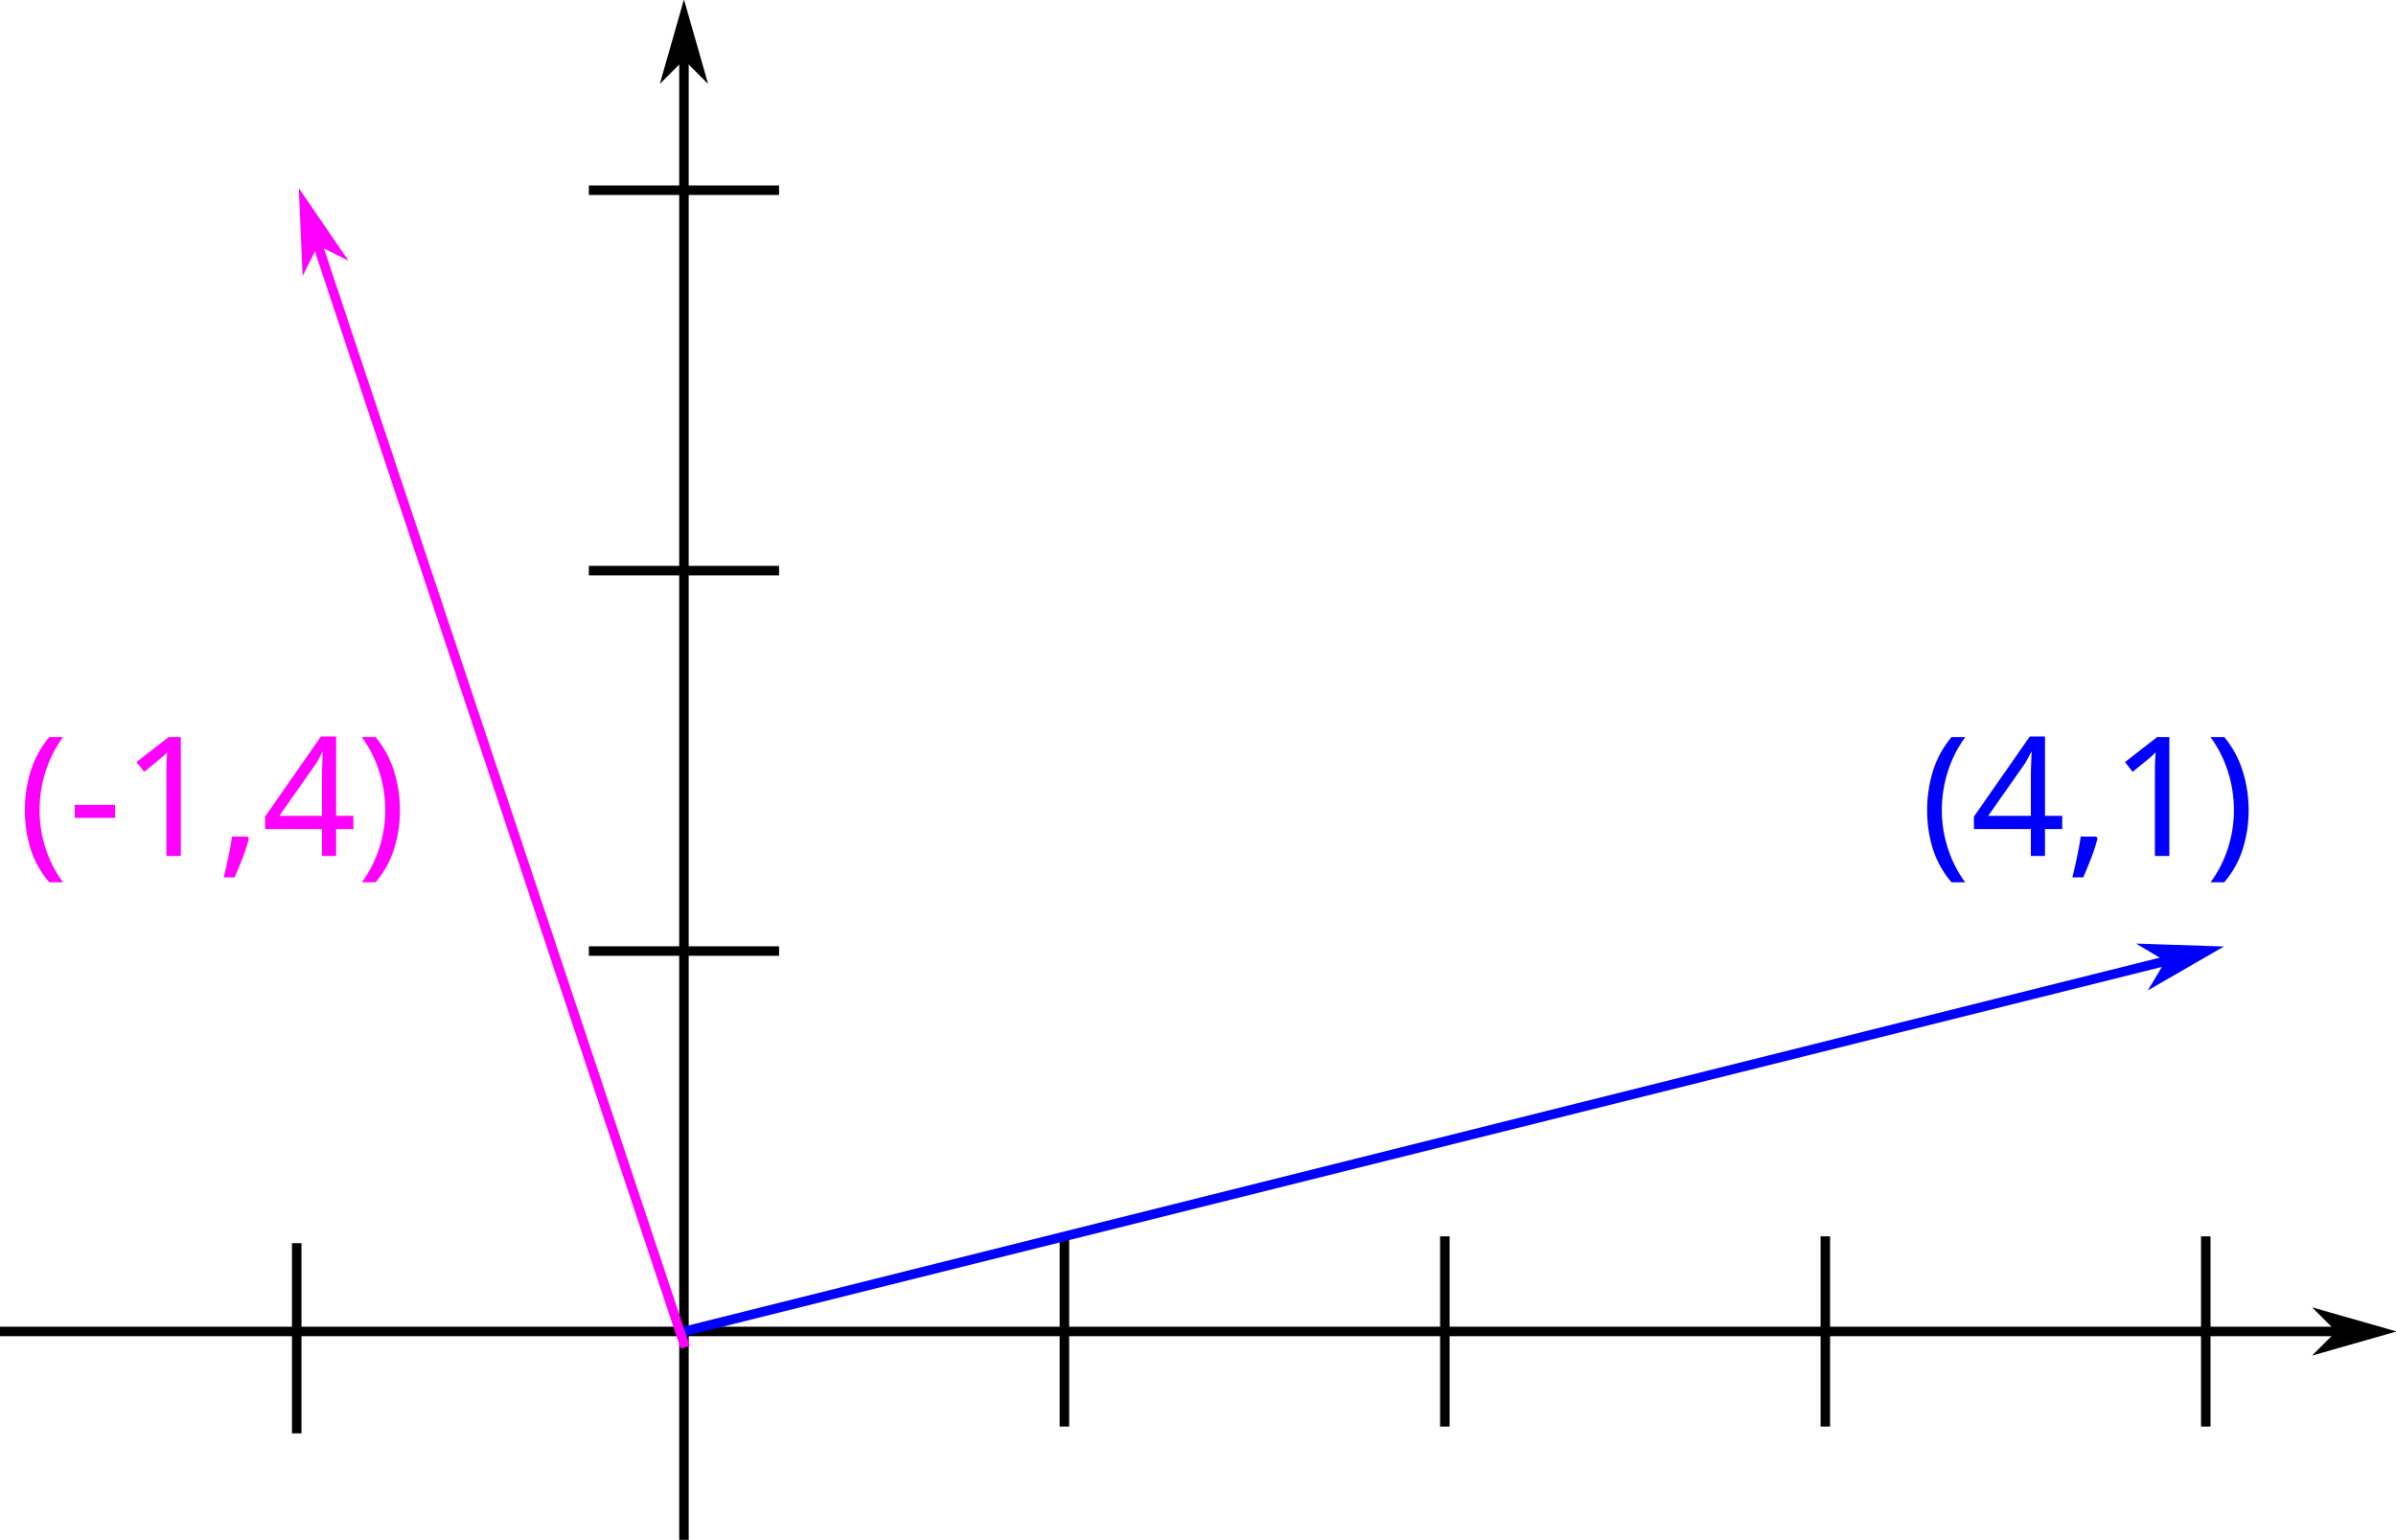
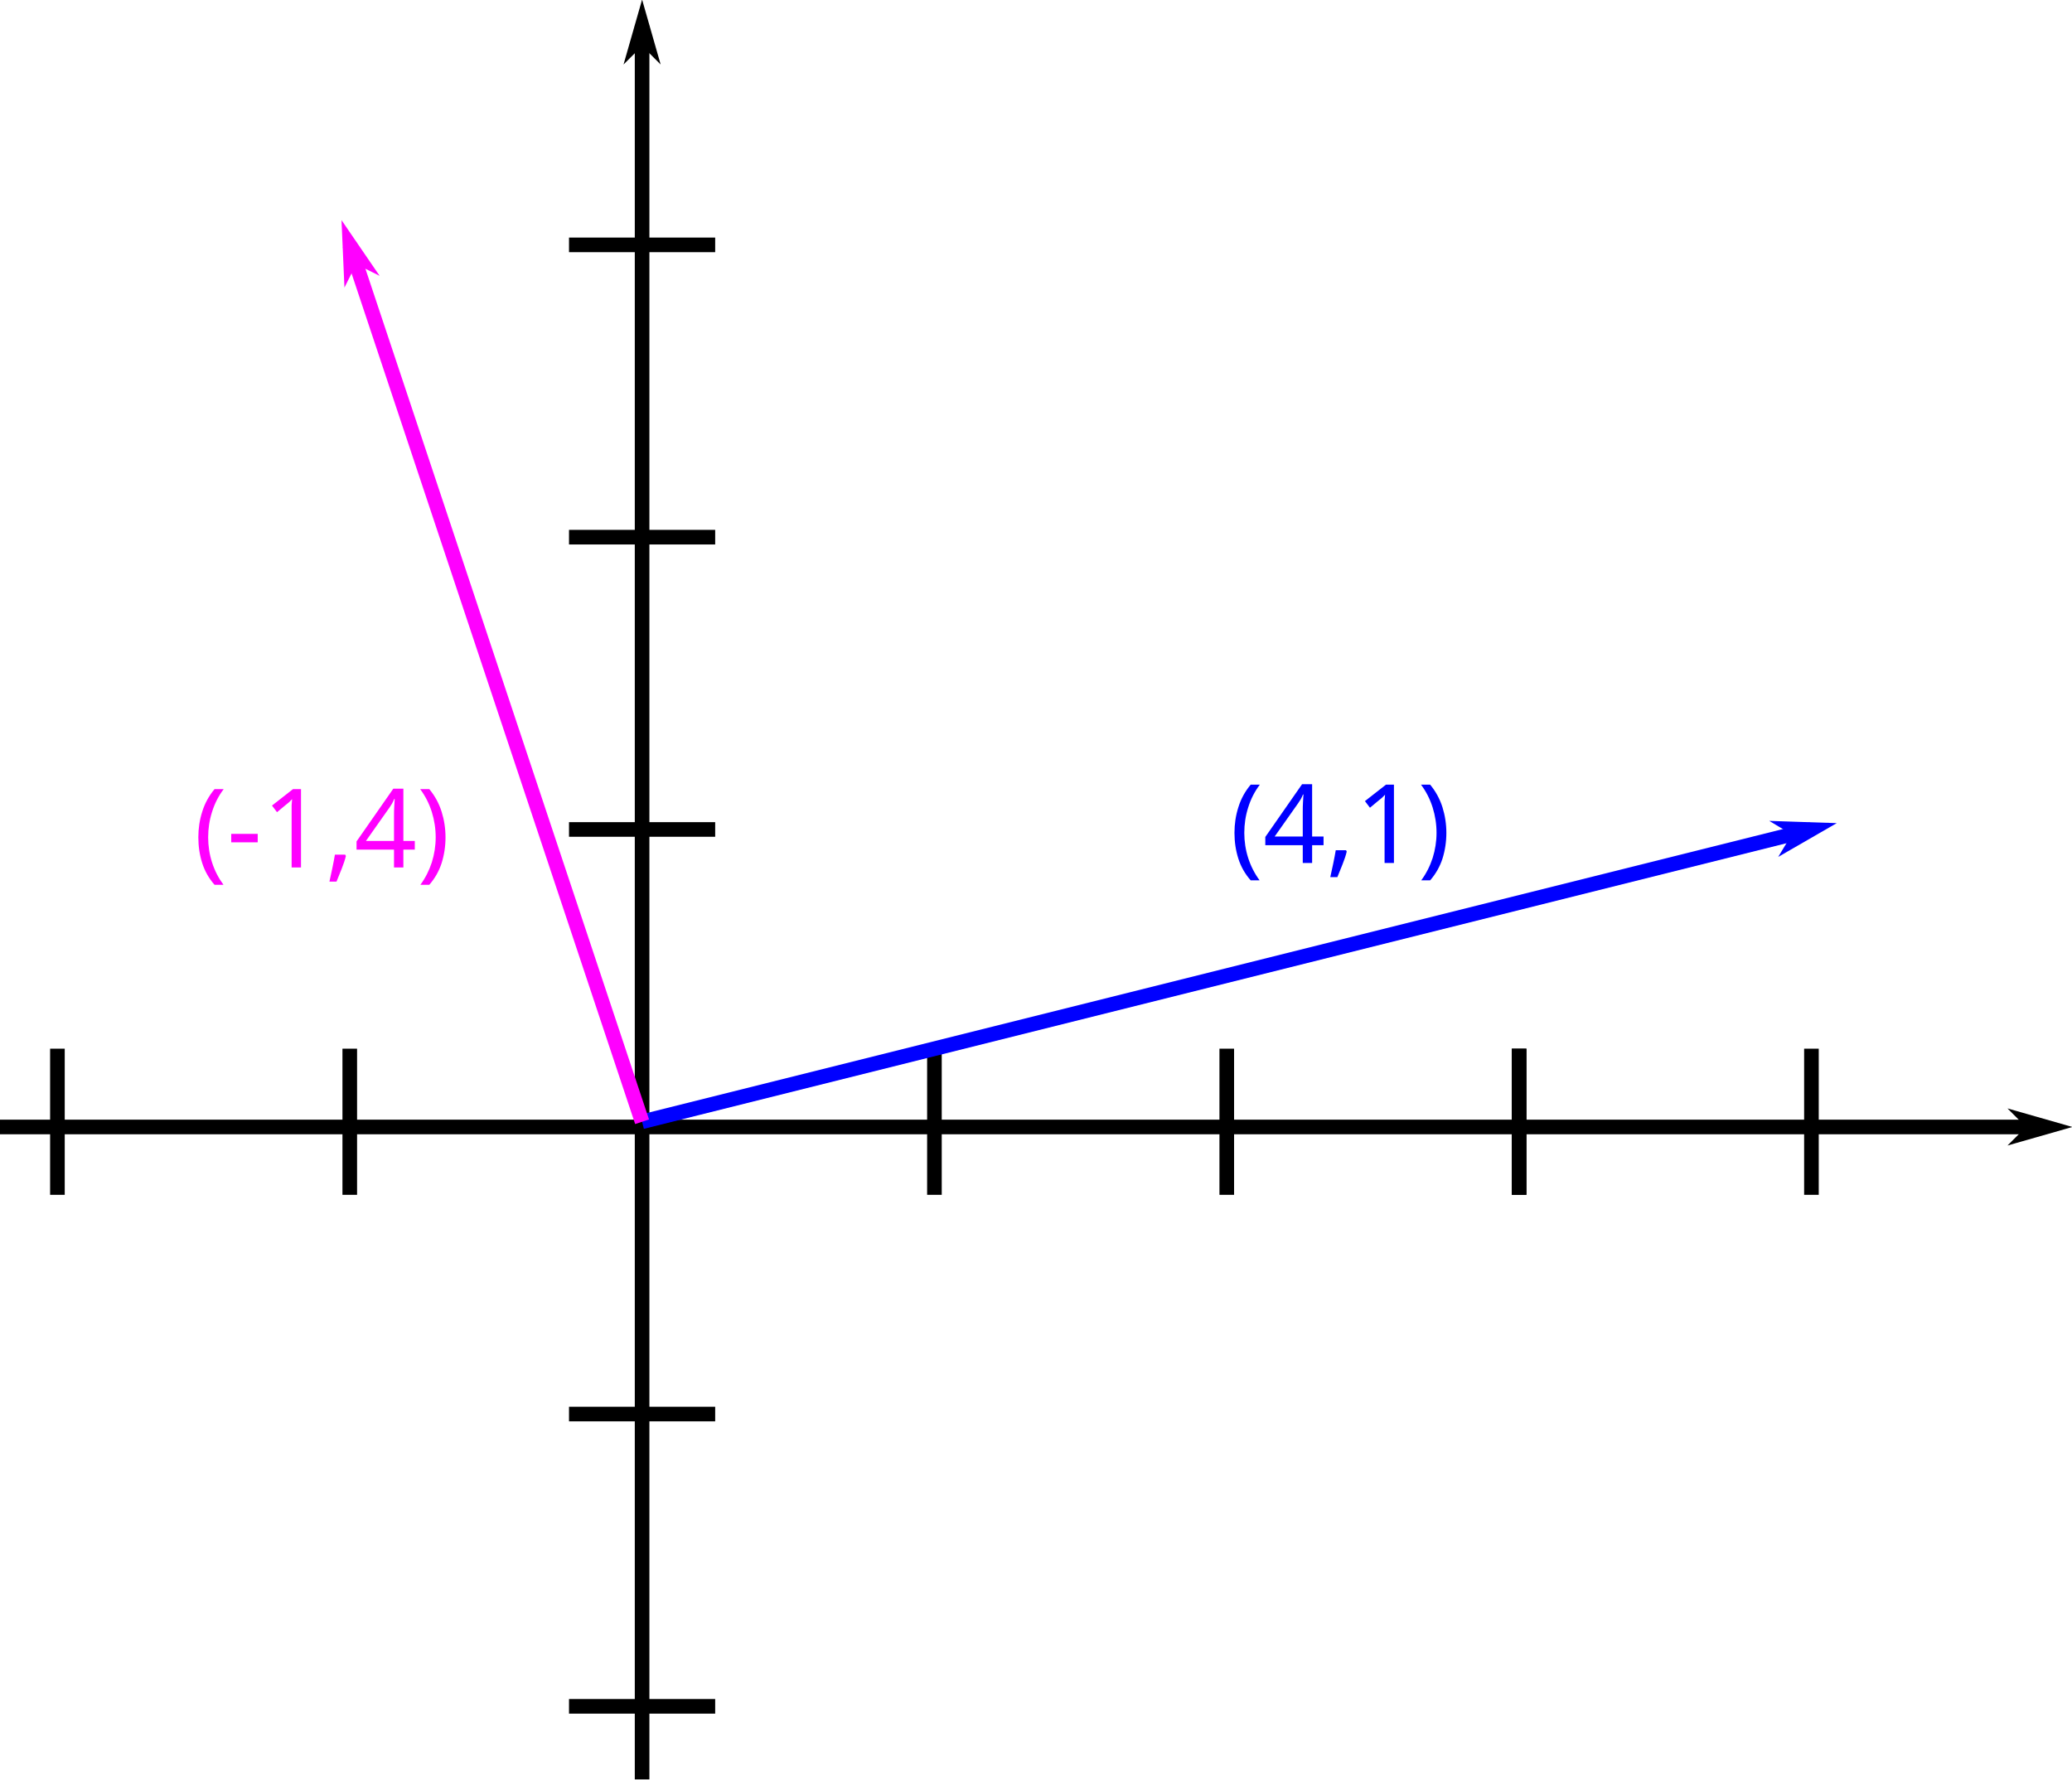
- <svg xmlns="http://www.w3.org/2000/svg" width="71.095mm" height="45.695mm" viewBox="0 0 251.91 161.91" id="svg2" version="1.1">
-   <defs id="defs4">
-     <marker orient="auto" refY="0" refX="0" id="marker5393" style="overflow:visible">
-       <path id="path5395" d="M 0,0 5,-5 -12.5,0 5,5 0,0 Z" style="fill:#00ff00;fill-opacity:1;fill-rule:evenodd;stroke:#00ff00;stroke-width:1pt;stroke-opacity:1" transform="matrix(0.4,0,0,0.4,4,0)" />
+ <svg xmlns="http://www.w3.org/2000/svg" width="40.006mm" height="34.362mm" viewBox="0 0 141.755 121.755" id="svg4288" version="1.1">
+   <defs id="defs4290">
+     <marker orient="auto" refY="0" refX="0" id="marker6798" style="overflow:visible">
+       <path id="path6800" d="M 0,0 5,-5 -12.5,0 5,5 0,0 Z" style="fill:#ff00ff;fill-opacity:1;fill-rule:evenodd;stroke:#ff00ff;stroke-width:1pt;stroke-opacity:1" transform="matrix(0.2,0,0,0.2,1.2,0)" />
    </marker>
-     <marker style="overflow:visible" id="marker5329" refX="0" refY="0" orient="auto">
-       <path transform="matrix(0.4,0,0,0.4,4,0)" style="fill:#ff00ff;fill-opacity:1;fill-rule:evenodd;stroke:#ff00ff;stroke-width:1pt;stroke-opacity:1" d="M 0,0 5,-5 -12.5,0 5,5 0,0 Z" id="path5331" />
+     <marker orient="auto" refY="0" refX="0" id="marker6311" style="overflow:visible">
+       <path id="path6313" d="M 0,0 5,-5 -12.5,0 5,5 0,0 Z" style="fill:#ff0000;fill-opacity:1;fill-rule:evenodd;stroke:#ff0000;stroke-width:1pt;stroke-opacity:1" transform="matrix(0.2,0,0,0.2,1.2,0)" />
    </marker>
-     <marker style="overflow:visible" id="marker4672" refX="0" refY="0" orient="auto">
-       <path transform="matrix(0.4,0,0,0.4,4,0)" style="fill:#0000ff;fill-opacity:1;fill-rule:evenodd;stroke:#0000ff;stroke-width:1pt;stroke-opacity:1" d="M 0,0 5,-5 -12.5,0 5,5 0,0 Z" id="path4674" />
+     <marker style="overflow:visible" id="marker6265" refX="0" refY="0" orient="auto">
+       <path transform="matrix(0.2,0,0,0.2,1.2,0)" style="fill:#0000ff;fill-opacity:1;fill-rule:evenodd;stroke:#0000ff;stroke-width:1pt;stroke-opacity:1" d="M 0,0 5,-5 -12.5,0 5,5 0,0 Z" id="path6267" />
+     </marker>
+     <marker orient="auto" refY="0" refX="0" id="marker6027" style="overflow:visible">
+       <path id="path6029" d="M 0,0 5,-5 -12.5,0 5,5 0,0 Z" style="fill:#000000;fill-opacity:1;fill-rule:evenodd;stroke:#000000;stroke-width:1pt;stroke-opacity:1" transform="matrix(0.2,0,0,0.2,1.2,0)" />
+     </marker>
+     <marker orient="auto" refY="0" refX="0" id="Arrow1Sstart" style="overflow:visible">
+       <path id="path5757" d="M 0,0 5,-5 -12.5,0 5,5 0,0 Z" style="fill:#000000;fill-opacity:1;fill-rule:evenodd;stroke:#000000;stroke-width:1pt;stroke-opacity:1" transform="matrix(0.2,0,0,0.2,1.2,0)" />
    </marker>
    <marker style="overflow:visible" id="marker4630" refX="0" refY="0" orient="auto">
      <path transform="matrix(0.4,0,0,0.4,4,0)" style="fill:#000000;fill-opacity:1;fill-rule:evenodd;stroke:#000000;stroke-width:1pt;stroke-opacity:1" d="M 0,0 5,-5 -12.5,0 5,5 0,0 Z" id="path4632" />
    </marker>
-     <marker orient="auto" refY="0" refX="0" id="Arrow1Mstart" style="overflow:visible">
-       <path id="path4348" d="M 0,0 5,-5 -12.5,0 5,5 0,0 Z" style="fill:#000000;fill-opacity:1;fill-rule:evenodd;stroke:#000000;stroke-width:1pt;stroke-opacity:1" transform="matrix(0.4,0,0,0.4,4,0)" />
-     </marker>
  </defs>
-   <g id="layer1" transform="translate(-248.09,-572.3622)">
-     <path style="fill:none;fill-rule:evenodd;stroke:#000000;stroke-width:1px;stroke-linecap:butt;stroke-linejoin:miter;stroke-opacity:1;marker-start:url(#Arrow1Mstart)" d="m 320,574.272 0,160" id="path4138" />
-     <path style="fill:none;fill-rule:evenodd;stroke:#000000;stroke-width:1px;stroke-linecap:butt;stroke-linejoin:miter;stroke-opacity:1;marker-start:url(#marker4630)" d="m 498.09,712.362 -250,0" id="path4155" />
-     <path style="fill:none;fill-rule:evenodd;stroke:#000000;stroke-width:1px;stroke-linecap:butt;stroke-linejoin:miter;stroke-opacity:1" d="m 360,702.362 0,20" id="path4157-6" />
-     <path style="fill:none;fill-rule:evenodd;stroke:#000000;stroke-width:1px;stroke-linecap:butt;stroke-linejoin:miter;stroke-opacity:1" d="m 400,702.362 0,20" id="path4157-6-5" />
-     <path style="fill:none;fill-rule:evenodd;stroke:#000000;stroke-width:1px;stroke-linecap:butt;stroke-linejoin:miter;stroke-opacity:1" d="m 440,702.362 0,20" id="path4157-6-56" />
-     <path style="fill:none;fill-rule:evenodd;stroke:#000000;stroke-width:1px;stroke-linecap:butt;stroke-linejoin:miter;stroke-opacity:1" d="m 480,702.362 0,20" id="path4157-6-5-9" />
-     <path style="fill:none;fill-rule:evenodd;stroke:#000000;stroke-width:1px;stroke-linecap:butt;stroke-linejoin:miter;stroke-opacity:1" d="m 310,672.362 20,0" id="path4157-2-8" />
-     <path style="fill:none;fill-rule:evenodd;stroke:#000000;stroke-width:1px;stroke-linecap:butt;stroke-linejoin:miter;stroke-opacity:1" d="m 310,632.362 20,0" id="path4157-2-9" />
-     <path style="fill:none;fill-rule:evenodd;stroke:#000000;stroke-width:1px;stroke-linecap:butt;stroke-linejoin:miter;stroke-opacity:1" d="m 310,592.362 20,0" id="path4157-2-8-0" />
-     <path style="fill:none;fill-rule:evenodd;stroke:#0000ff;stroke-width:1px;stroke-linecap:butt;stroke-linejoin:miter;stroke-opacity:1;marker-start:url(#marker4672)" d="m 480,672.362 -160,40" id="path4664" />
-     <text xml:space="preserve" style="font-style:normal;font-weight:normal;font-size:17.5px;line-height:125%;font-family:sans-serif;letter-spacing:0px;word-spacing:0px;fill:#000000;fill-opacity:1;stroke:none;stroke-width:1px;stroke-linecap:butt;stroke-linejoin:miter;stroke-opacity:1" x="450" y="662.362" id="text5014">
-       <tspan id="tspan5016" x="450" y="662.362" style="fill:#0000ff;fill-opacity:1">(4,1)</tspan>
+   <g id="layer1" transform="translate(-331.0714,-600.6072)">
+     <path style="fill:none;fill-rule:evenodd;stroke:#000000;stroke-width:1px;stroke-linecap:butt;stroke-linejoin:miter;stroke-opacity:1;marker-start:url(#marker6027)" d="m 375,602.362 0,120" id="path5712" />
+     <path style="fill:none;fill-rule:evenodd;stroke:#000000;stroke-width:1px;stroke-linecap:butt;stroke-linejoin:miter;stroke-opacity:1;marker-start:url(#Arrow1Sstart)" d="m 471.071,677.719 -140,0" id="path5712-5" />
+     <path style="fill:none;fill-rule:evenodd;stroke:#000000;stroke-width:1px;stroke-linecap:butt;stroke-linejoin:miter;stroke-opacity:1" d="m 370,657.362 10,0" id="path6061-3" />
+     <path style="fill:none;fill-rule:evenodd;stroke:#000000;stroke-width:1px;stroke-linecap:butt;stroke-linejoin:miter;stroke-opacity:1" d="m 370,637.362 10,0" id="path6061-3-5" />
+     <path style="fill:none;fill-rule:evenodd;stroke:#000000;stroke-width:1px;stroke-linecap:butt;stroke-linejoin:miter;stroke-opacity:1" d="m 370,617.362 10,0" id="path6061-3-6" />
+     <path style="fill:none;fill-rule:evenodd;stroke:#000000;stroke-width:1px;stroke-linecap:butt;stroke-linejoin:miter;stroke-opacity:1" d="m 370,697.362 10,0" id="path6061-3-6-27" />
+     <path style="fill:none;fill-rule:evenodd;stroke:#000000;stroke-width:1px;stroke-linecap:butt;stroke-linejoin:miter;stroke-opacity:1" d="m 370,717.362 10,0" id="path6061-3-6-0" />
+     <path style="fill:none;fill-rule:evenodd;stroke:#000000;stroke-width:1px;stroke-linecap:butt;stroke-linejoin:miter;stroke-opacity:1" d="m 395,672.362 0,10" id="path6061-3-60" />
+     <path style="fill:none;fill-rule:evenodd;stroke:#000000;stroke-width:1px;stroke-linecap:butt;stroke-linejoin:miter;stroke-opacity:1" d="m 415,672.362 0,10" id="path6061-3-60-1" />
+     <path style="fill:none;fill-rule:evenodd;stroke:#000000;stroke-width:1px;stroke-linecap:butt;stroke-linejoin:miter;stroke-opacity:1" d="m 435,672.362 0,10" id="path6061-3-60-8" />
+     <path style="fill:none;fill-rule:evenodd;stroke:#000000;stroke-width:1px;stroke-linecap:butt;stroke-linejoin:miter;stroke-opacity:1" d="m 355,672.362 0,10" id="path6061-3-60-9" />
+     <path style="fill:none;fill-rule:evenodd;stroke:#000000;stroke-width:1px;stroke-linecap:butt;stroke-linejoin:miter;stroke-opacity:1" d="m 335,672.362 0,10" id="path6061-3-60-2" />
+     <path style="fill:none;fill-rule:evenodd;stroke:#0000ff;stroke-width:1px;stroke-linecap:butt;stroke-linejoin:miter;stroke-opacity:1;marker-start:url(#marker6265)" d="m 455,657.362 -80,20" id="path6234" />
+     <text xml:space="preserve" style="font-style:normal;font-weight:normal;font-size:17.5px;line-height:125%;font-family:sans-serif;letter-spacing:0px;word-spacing:0px;fill:#000000;fill-opacity:1;stroke:none;stroke-width:1px;stroke-linecap:butt;stroke-linejoin:miter;stroke-opacity:1" x="435" y="657.362" id="text6627">
+       <tspan id="tspan6629" x="435" y="657.362" />
    </text>
-     <path style="fill:none;fill-rule:evenodd;stroke:#000000;stroke-width:1px;stroke-linecap:butt;stroke-linejoin:miter;stroke-opacity:1" d="m 279.286,703.076 0,20" id="path4157-6-2-1" />
-     <path style="fill:none;fill-rule:evenodd;stroke:#ff00ff;stroke-width:1px;stroke-linecap:butt;stroke-linejoin:miter;stroke-opacity:1;marker-start:url(#marker5329)" d="m 280.13,594.016 40,120" id="path5321" />
-     <text xml:space="preserve" style="font-style:normal;font-weight:normal;font-size:17.5px;line-height:125%;font-family:sans-serif;letter-spacing:0px;word-spacing:0px;fill:#000000;fill-opacity:1;stroke:none;stroke-width:1px;stroke-linecap:butt;stroke-linejoin:miter;stroke-opacity:1" x="250" y="662.362" id="text5547">
-       <tspan id="tspan5549" x="250" y="662.362" style="fill:#ff00ff;fill-opacity:1">(-1,4)</tspan>
+     <path style="fill:none;fill-rule:evenodd;stroke:#000000;stroke-width:1px;stroke-linecap:butt;stroke-linejoin:miter;stroke-opacity:1" d="m 435,672.362 0,10" id="path6061-3-60-8-9" />
+     <path style="fill:none;fill-rule:evenodd;stroke:#000000;stroke-width:1px;stroke-linecap:butt;stroke-linejoin:miter;stroke-opacity:1" d="m 455,672.362 0,10" id="path6061-3-60-8-2" />
+     <text xml:space="preserve" style="font-style:normal;font-weight:normal;font-size:12.5px;line-height:125%;font-family:sans-serif;letter-spacing:0px;word-spacing:0px;fill:#0000ff;fill-opacity:1;stroke:none;stroke-width:1px;stroke-linecap:butt;stroke-linejoin:miter;stroke-opacity:1" x="415.229" y="659.66" id="text6698">
+       <tspan id="tspan6700" x="415.229" y="659.66" style="font-size:7.5px;fill:#0000ff;fill-opacity:1">(4,1)</tspan>
+     </text>
+     <path style="fill:#ff00ff;fill-opacity:1;fill-rule:evenodd;stroke:#ff00ff;stroke-width:1;stroke-linecap:butt;stroke-linejoin:miter;stroke-miterlimit:4;stroke-dasharray:none;stroke-opacity:1;marker-start:url(#marker6798)" d="m 355,617.362 20,60" id="path6790" />
+     <text xml:space="preserve" style="font-style:normal;font-weight:normal;font-size:12.5px;line-height:125%;font-family:sans-serif;letter-spacing:0px;word-spacing:0px;fill:#000000;fill-opacity:1;stroke:none;stroke-width:1px;stroke-linecap:butt;stroke-linejoin:miter;stroke-opacity:1" x="345" y="642.362" id="text6862">
+       <tspan id="tspan6864" x="345" y="642.362" />
+     </text>
+     <text xml:space="preserve" style="font-style:normal;font-weight:normal;font-size:7.5px;line-height:125%;font-family:sans-serif;letter-spacing:0px;word-spacing:0px;fill:#000000;fill-opacity:1;stroke:none;stroke-width:1px;stroke-linecap:butt;stroke-linejoin:miter;stroke-opacity:1" x="344.343" y="659.962" id="text6866">
+       <tspan id="tspan6868" x="344.343" y="659.962" style="fill:#ff00ff;fill-opacity:1">(-1,4)</tspan>
    </text>
  </g>
</svg>
